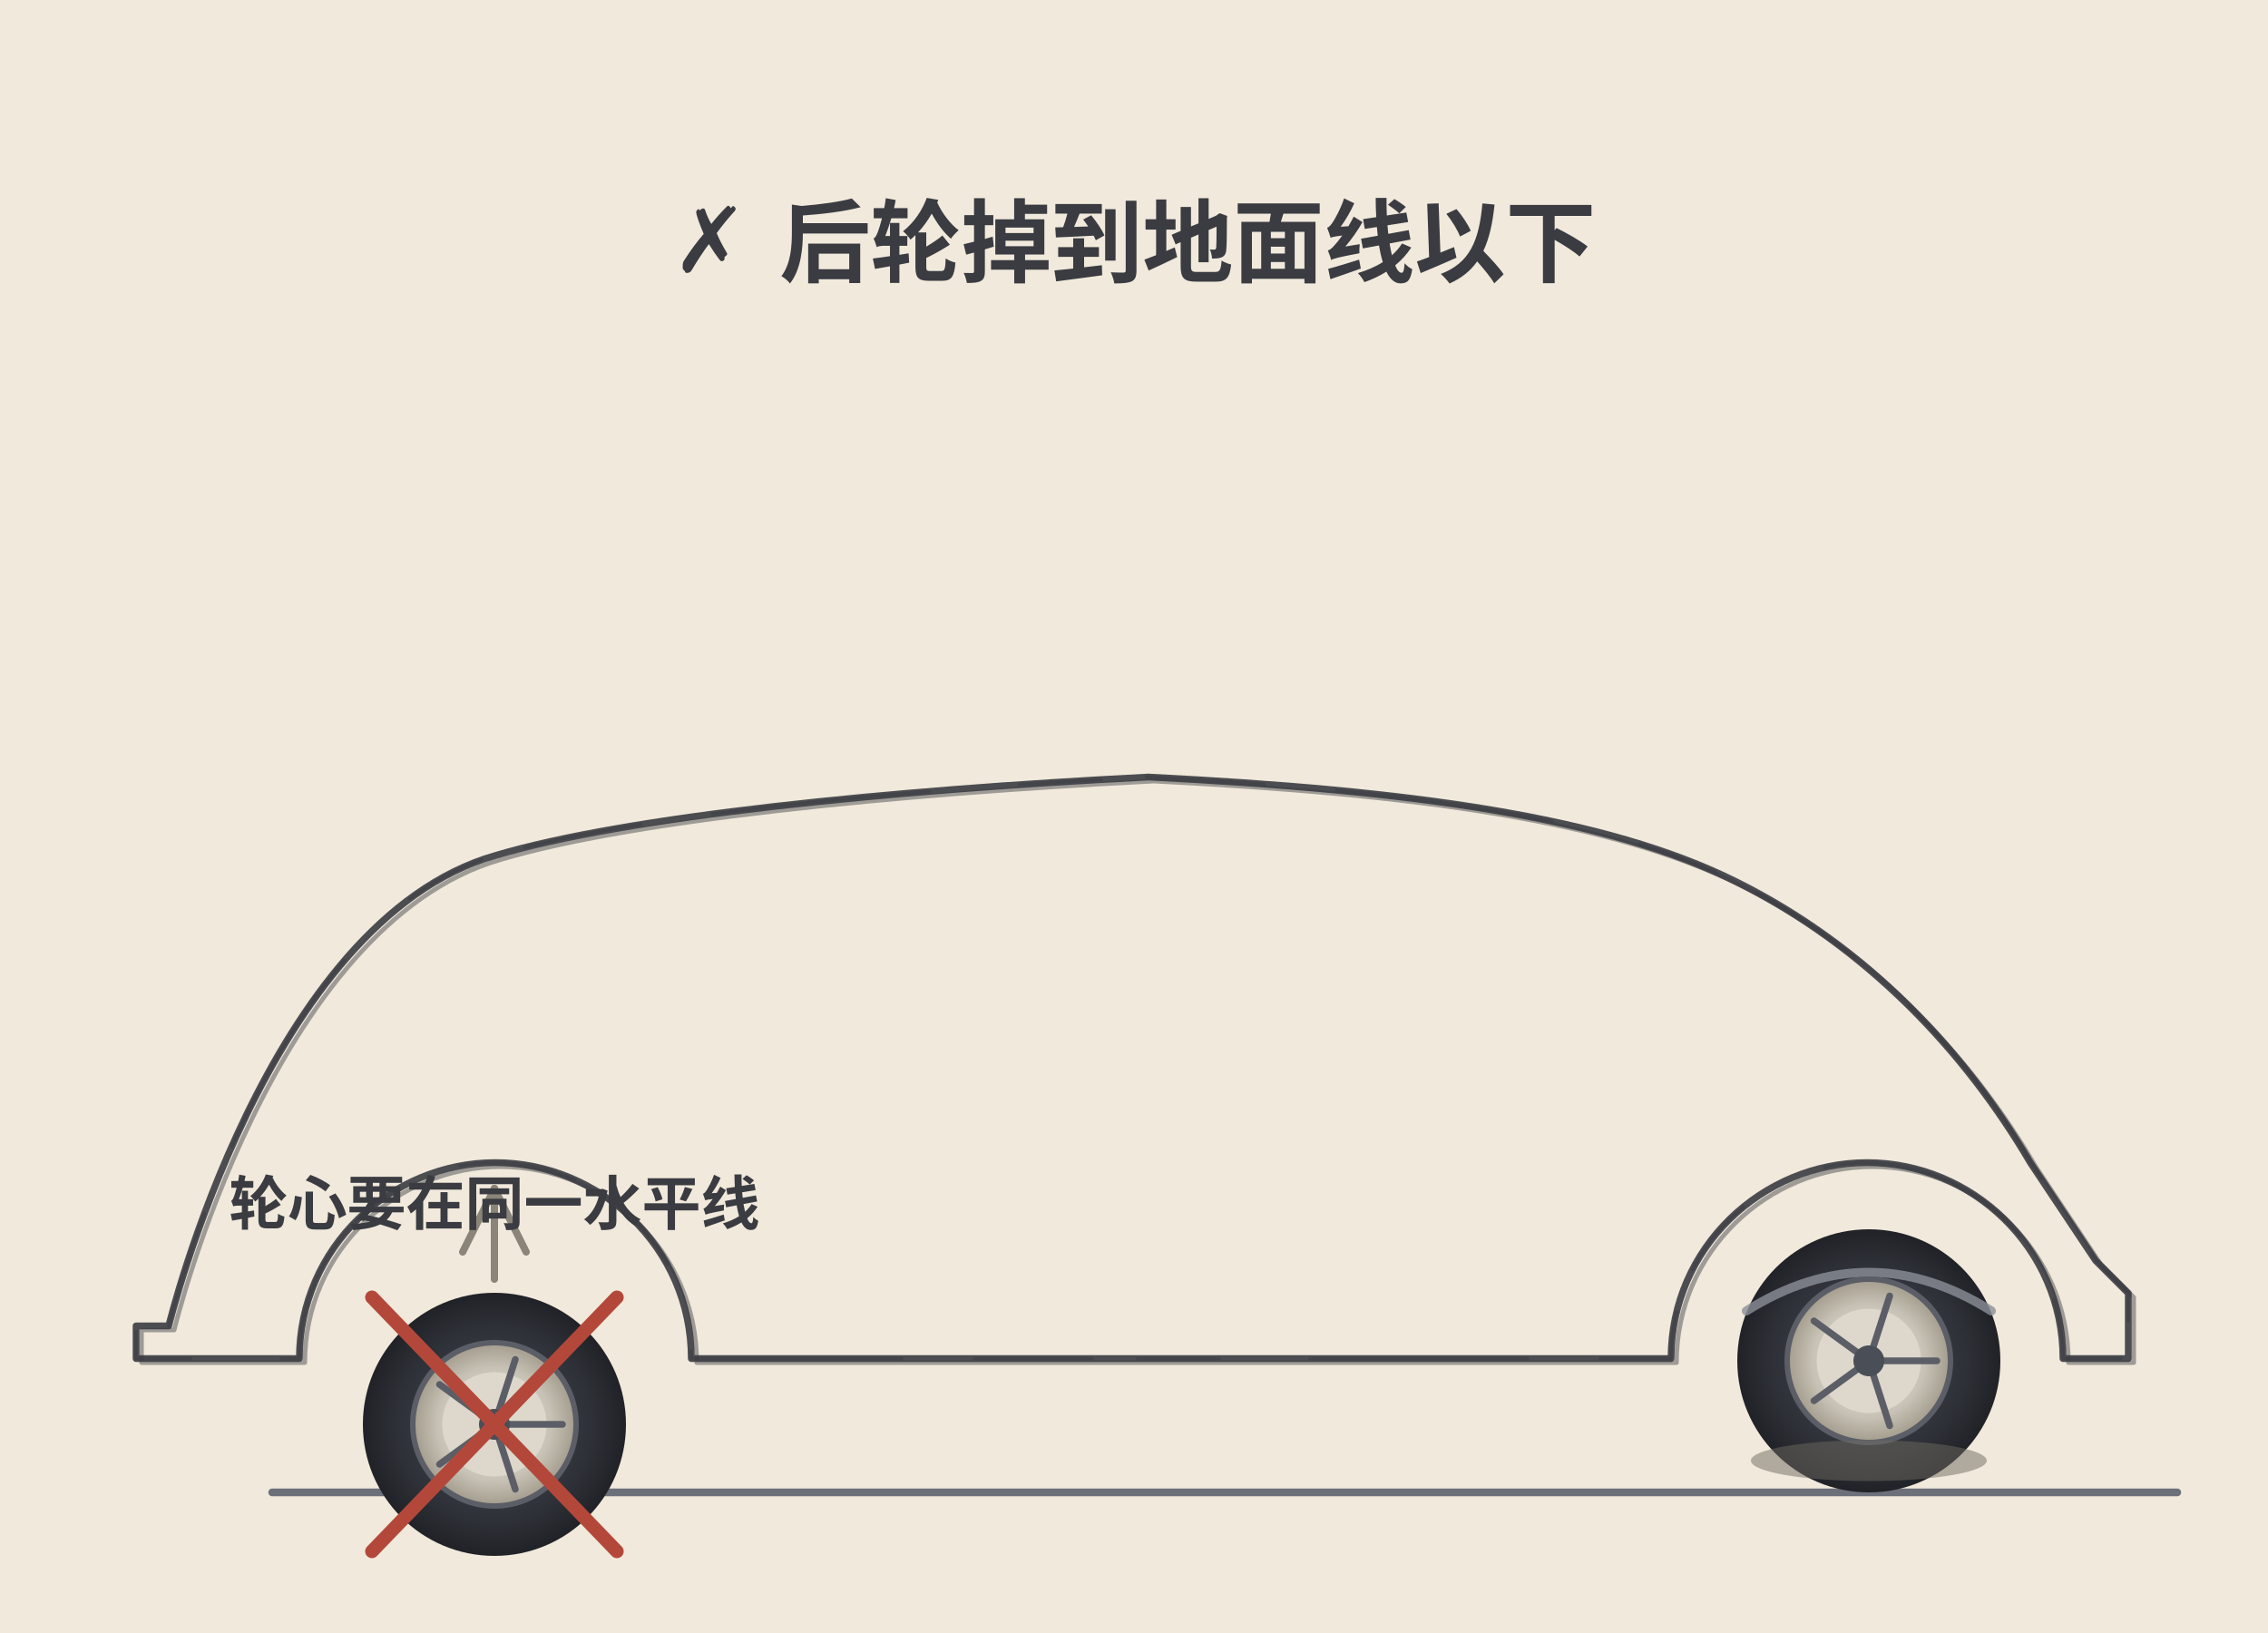
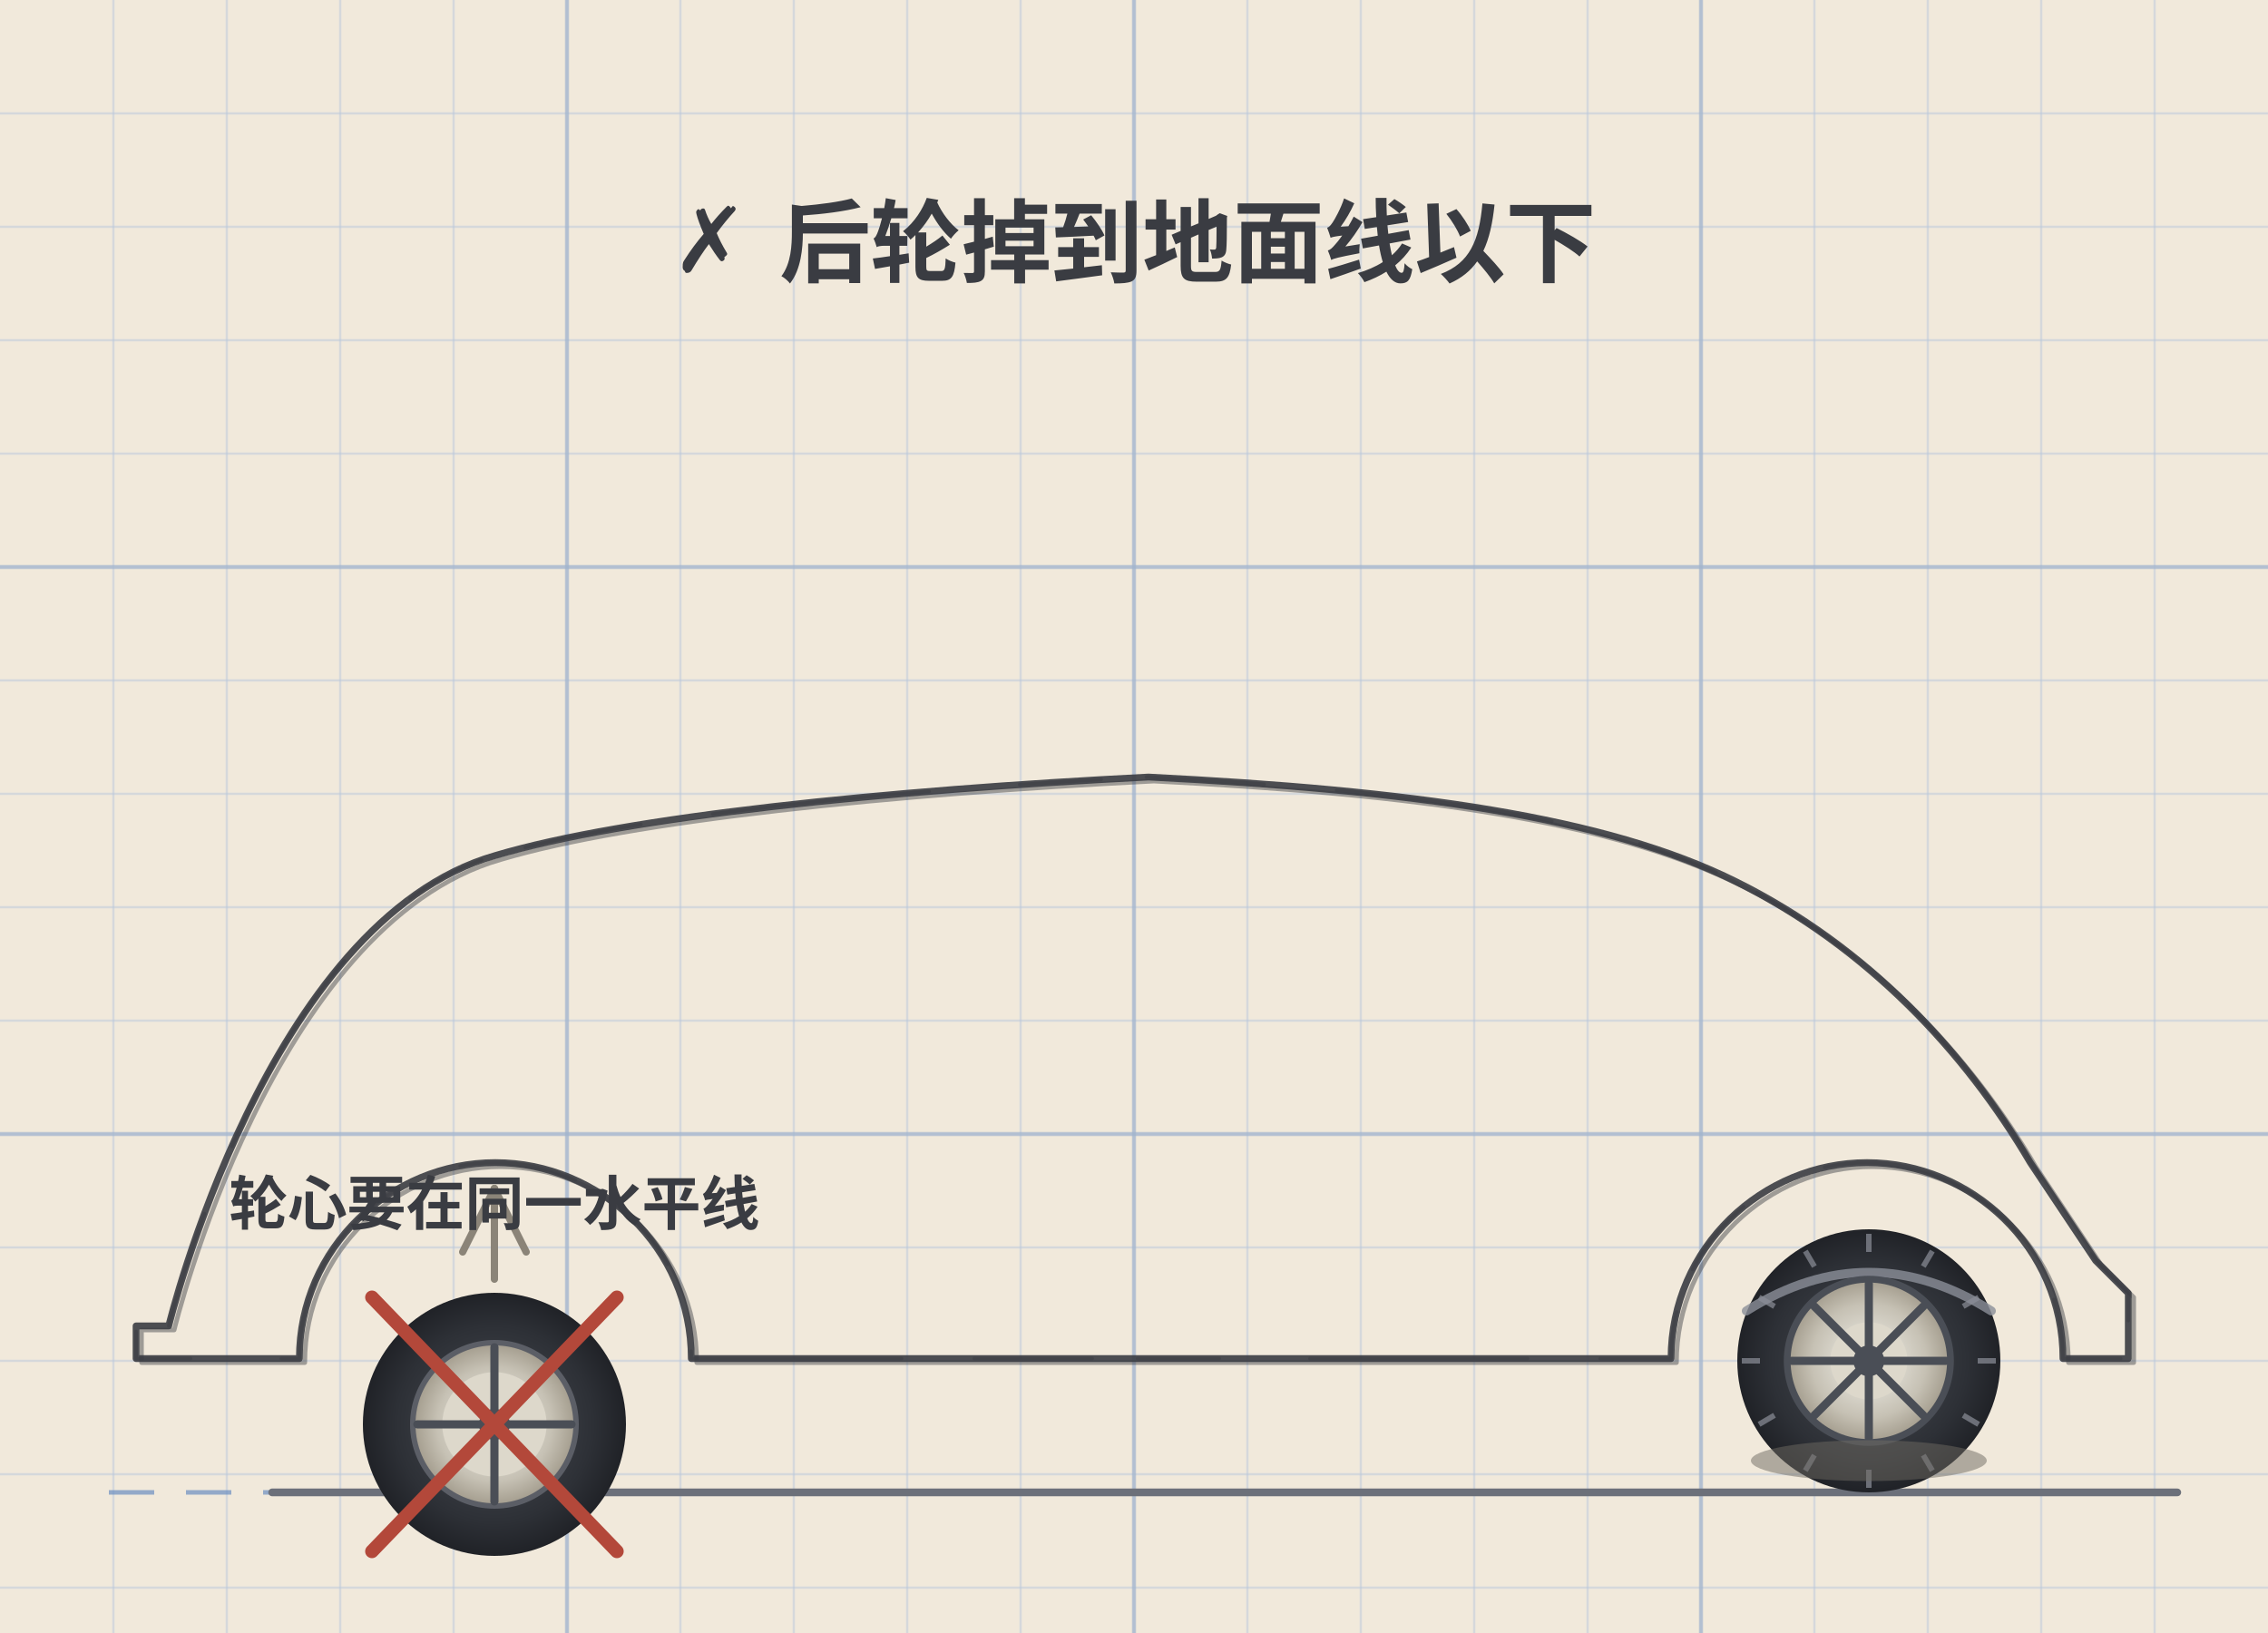
<svg xmlns="http://www.w3.org/2000/svg" viewBox="0 0 500 360" role="img">
  <defs>
    <linearGradient id="gBody" x1="0" y1="0" x2="0" y2="1">
      <stop offset="0%" stop-color="#FBF9F3" />
      <stop offset="18%" stop-color="#E9E4D8" />
      <stop offset="55%" stop-color="#C9C2B2" />
      <stop offset="100%" stop-color="#9C9484" />
    </linearGradient>
    <linearGradient id="gGlass" x1="0" y1="0" x2="0" y2="1">
      <stop offset="0%" stop-color="#55585F" />
      <stop offset="100%" stop-color="#7B7F88" />
    </linearGradient>
    <radialGradient id="gTire" cx="0.5" cy="0.5" r="0.5">
      <stop offset="0%" stop-color="#4A4E55" />
      <stop offset="75%" stop-color="#2D3036" />
      <stop offset="100%" stop-color="#202227" />
    </radialGradient>
    <radialGradient id="gRim" cx="0.5" cy="0.5" r="0.5">
      <stop offset="0%" stop-color="#F3F2EC" />
      <stop offset="70%" stop-color="#C6C1B4" />
      <stop offset="100%" stop-color="#A39C8D" />
    </radialGradient>
    <radialGradient id="gGround" cx="0.5" cy="0.5" r="0.5">
      <stop offset="0%" stop-color="#8A8478" stop-opacity="0.34" />
      <stop offset="100%" stop-color="#8A8478" stop-opacity="0" />
    </radialGradient>
    <radialGradient id="gMetal" cx="0.5" cy="0.36" r="0.66">
      <stop offset="0%" stop-color="#FDFCF8" />
      <stop offset="24%" stop-color="#D4CFC2" />
      <stop offset="48%" stop-color="#8B8478" />
      <stop offset="66%" stop-color="#3A3C42" />
      <stop offset="82%" stop-color="#B9B3A6" />
      <stop offset="100%" stop-color="#6E6A61" />
    </radialGradient>
    <radialGradient id="gMatte" cx="0.5" cy="0.42" r="0.62">
      <stop offset="0%" stop-color="#EFEDE6" />
      <stop offset="55%" stop-color="#B9B4A8" />
      <stop offset="100%" stop-color="#7D786E" />
    </radialGradient>
    <radialGradient id="gGlassBall" cx="0.36" cy="0.32" r="0.7">
      <stop offset="0%" stop-color="#FBF9F3" stop-opacity="0.2" />
      <stop offset="55%" stop-color="#7B7F88" stop-opacity="0.1" />
      <stop offset="100%" stop-color="#3A3C42" stop-opacity="0.38" />
    </radialGradient>
    <linearGradient id="gTonePaper" x1="0" y1="0" x2="0" y2="1">
      <stop offset="0%" stop-color="#D6D0C2" />
      <stop offset="100%" stop-color="#BCB5A5" />
    </linearGradient>
    <linearGradient id="gScreen" x1="0" y1="0" x2="0" y2="1">
      <stop offset="0%" stop-color="#41444C" />
      <stop offset="100%" stop-color="#22242A" />
    </linearGradient>
  </defs>
  <rect x="0" y="0" width="500" height="360" fill="#F1E9DB" />
+   <line x1="25" y1="0" x2="25" y2="360" stroke="#B9C8DC" stroke-width="0.5" opacity="0.5" />
+   <line x1="50" y1="0" x2="50" y2="360" stroke="#B9C8DC" stroke-width="0.5" opacity="0.5" />
+   <line x1="75" y1="0" x2="75" y2="360" stroke="#B9C8DC" stroke-width="0.5" opacity="0.5" />
+   <line x1="100" y1="0" x2="100" y2="360" stroke="#B9C8DC" stroke-width="0.5" opacity="0.5" />
+   <line x1="125" y1="0" x2="125" y2="360" stroke="#B9C8DC" stroke-width="0.5" opacity="0.5" />
+   <line x1="150" y1="0" x2="150" y2="360" stroke="#B9C8DC" stroke-width="0.5" opacity="0.5" />
+   <line x1="175" y1="0" x2="175" y2="360" stroke="#B9C8DC" stroke-width="0.5" opacity="0.5" />
+   <line x1="200" y1="0" x2="200" y2="360" stroke="#B9C8DC" stroke-width="0.5" opacity="0.5" />
+   <line x1="225" y1="0" x2="225" y2="360" stroke="#B9C8DC" stroke-width="0.5" opacity="0.5" />
+   <line x1="250" y1="0" x2="250" y2="360" stroke="#B9C8DC" stroke-width="0.5" opacity="0.5" />
+   <line x1="275" y1="0" x2="275" y2="360" stroke="#B9C8DC" stroke-width="0.5" opacity="0.5" />
+   <line x1="300" y1="0" x2="300" y2="360" stroke="#B9C8DC" stroke-width="0.5" opacity="0.5" />
+   <line x1="325" y1="0" x2="325" y2="360" stroke="#B9C8DC" stroke-width="0.5" opacity="0.5" />
+   <line x1="350" y1="0" x2="350" y2="360" stroke="#B9C8DC" stroke-width="0.5" opacity="0.5" />
+   <line x1="375" y1="0" x2="375" y2="360" stroke="#B9C8DC" stroke-width="0.5" opacity="0.5" />
+   <line x1="400" y1="0" x2="400" y2="360" stroke="#B9C8DC" stroke-width="0.5" opacity="0.5" />
+   <line x1="425" y1="0" x2="425" y2="360" stroke="#B9C8DC" stroke-width="0.5" opacity="0.5" />
+   <line x1="450" y1="0" x2="450" y2="360" stroke="#B9C8DC" stroke-width="0.5" opacity="0.5" />
+   <line x1="475" y1="0" x2="475" y2="360" stroke="#B9C8DC" stroke-width="0.5" opacity="0.5" />
+   <line x1="0" y1="25" x2="500" y2="25" stroke="#B9C8DC" stroke-width="0.5" opacity="0.5" />
+   <line x1="0" y1="50" x2="500" y2="50" stroke="#B9C8DC" stroke-width="0.5" opacity="0.5" />
+   <line x1="0" y1="75" x2="500" y2="75" stroke="#B9C8DC" stroke-width="0.5" opacity="0.5" />
+   <line x1="0" y1="100" x2="500" y2="100" stroke="#B9C8DC" stroke-width="0.5" opacity="0.5" />
+   <line x1="0" y1="125" x2="500" y2="125" stroke="#B9C8DC" stroke-width="0.5" opacity="0.5" />
+   <line x1="0" y1="150" x2="500" y2="150" stroke="#B9C8DC" stroke-width="0.5" opacity="0.5" />
+   <line x1="0" y1="175" x2="500" y2="175" stroke="#B9C8DC" stroke-width="0.5" opacity="0.5" />
+   <line x1="0" y1="200" x2="500" y2="200" stroke="#B9C8DC" stroke-width="0.5" opacity="0.5" />
+   <line x1="0" y1="225" x2="500" y2="225" stroke="#B9C8DC" stroke-width="0.5" opacity="0.5" />
+   <line x1="0" y1="250" x2="500" y2="250" stroke="#B9C8DC" stroke-width="0.5" opacity="0.5" />
+   <line x1="0" y1="275" x2="500" y2="275" stroke="#B9C8DC" stroke-width="0.5" opacity="0.5" />
+   <line x1="0" y1="300" x2="500" y2="300" stroke="#B9C8DC" stroke-width="0.5" opacity="0.5" />
+   <line x1="0" y1="325" x2="500" y2="325" stroke="#B9C8DC" stroke-width="0.5" opacity="0.5" />
+   <line x1="0" y1="350" x2="500" y2="350" stroke="#B9C8DC" stroke-width="0.5" opacity="0.5" />
+   <line x1="125" y1="0" x2="125" y2="360" stroke="#9FB2CC" stroke-width="0.9" opacity="0.65" />
+   <line x1="250" y1="0" x2="250" y2="360" stroke="#9FB2CC" stroke-width="0.9" opacity="0.65" />
+   <line x1="375" y1="0" x2="375" y2="360" stroke="#9FB2CC" stroke-width="0.9" opacity="0.65" />
+   <line x1="0" y1="125" x2="500" y2="125" stroke="#9FB2CC" stroke-width="0.9" opacity="0.65" />
+   <line x1="0" y1="250" x2="500" y2="250" stroke="#9FB2CC" stroke-width="0.9" opacity="0.65" />
+   <line x1="24" y1="329" x2="476" y2="329" stroke="#6B8FC2" stroke-width="1.0" stroke-dasharray="10 7" opacity="0.7" />
  <line x1="60" y1="329" x2="480" y2="329" stroke="#6C707A" stroke-width="1.7" stroke-linecap="round" stroke-linejoin="round" />
  <path d="M37.2 292.3 C37.2 292.3 58.8 203.0 109.2 188.6 C138.0 180.0 195.6 174.2 253.2 171.3 C310.8 174.2 354.0 180.0 382.8 194.4 C411.6 208.7 433.2 231.8 447.6 256.3 L462.0 277.9 L469.2 285.1 L469.2 299.5 L454.8 299.5 C454.8 275.0 434.6 256.3 411.6 256.3 C388.6 256.3 368.4 275.0 368.4 299.5 L152.4 299.5 C152.4 275.0 132.2 256.3 109.2 256.3 C86.2 256.3 66.0 275.0 66.0 299.5 L30.0 299.5 L30.0 292.3 Z" stroke="#3A3C42" stroke-width="1.5" stroke-linecap="round" stroke-linejoin="round" fill="none" opacity="0.9" />
  <path d="M37.2 292.3 C37.2 292.3 58.8 203.0 109.2 188.6 C138.0 180.0 195.6 174.2 253.2 171.3 C310.8 174.2 354.0 180.0 382.8 194.4 C411.6 208.7 433.2 231.8 447.6 256.3 L462.0 277.9 L469.2 285.1 L469.2 299.5 L454.8 299.5 C454.8 275.0 434.6 256.3 411.6 256.3 C388.6 256.3 368.4 275.0 368.4 299.5 L152.4 299.5 C152.4 275.0 132.2 256.3 109.2 256.3 C86.2 256.3 66.0 275.0 66.0 299.5 L30.0 299.5 L30.0 292.3 Z" stroke="#3A3C42" stroke-width="1" stroke-linecap="round" stroke-linejoin="round" fill="none" opacity="0.45" transform="translate(1.2 0.9)" />
  <path d="M37.2 292.3 C37.2 292.3 58.8 203.0 109.2 188.6 C138.0 180.0 195.6 174.2 253.2 171.3 C310.8 174.2 354.0 180.0 382.8 194.4 C411.6 208.7 433.2 231.8 447.6 256.3 L462.0 277.9 L469.2 285.1 L469.2 299.5 L454.8 299.5 C454.8 275.0 434.6 256.3 411.6 256.3 C388.6 256.3 368.4 275.0 368.4 299.5 L152.4 299.5 C152.4 275.0 132.2 256.3 109.2 256.3 C86.2 256.3 66.0 275.0 66.0 299.5 L30.0 299.5 L30.0 292.3 Z" stroke="#3A3C42" stroke-width="0.8" stroke-linecap="round" stroke-linejoin="round" fill="none" stroke-dasharray="26 16 48 20 18 10" opacity="0.5" />
  <circle cx="412" cy="300" r="29" fill="url(#gTire)" />
+   <line x1="436.0" y1="300.0" x2="440.0" y2="300.0" stroke="#8B8F98" stroke-width="1.2" opacity="0.7" />
+   <line x1="432.8" y1="312.0" x2="436.2" y2="314.0" stroke="#8B8F98" stroke-width="1.2" opacity="0.7" />
+   <line x1="424.0" y1="320.8" x2="426.0" y2="324.2" stroke="#8B8F98" stroke-width="1.2" opacity="0.7" />
+   <line x1="412.0" y1="324.0" x2="412.0" y2="328.0" stroke="#8B8F98" stroke-width="1.2" opacity="0.7" />
+   <line x1="400.0" y1="320.8" x2="398.0" y2="324.2" stroke="#8B8F98" stroke-width="1.2" opacity="0.7" />
+   <line x1="391.2" y1="312.0" x2="387.8" y2="314.0" stroke="#8B8F98" stroke-width="1.2" opacity="0.7" />
+   <line x1="388.0" y1="300.0" x2="384.0" y2="300.0" stroke="#8B8F98" stroke-width="1.2" opacity="0.7" />
+   <line x1="391.2" y1="288.0" x2="387.8" y2="286.0" stroke="#8B8F98" stroke-width="1.2" opacity="0.7" />
+   <line x1="400.0" y1="279.2" x2="398.0" y2="275.8" stroke="#8B8F98" stroke-width="1.2" opacity="0.7" />
+   <line x1="412.0" y1="276.0" x2="412.0" y2="272.0" stroke="#8B8F98" stroke-width="1.2" opacity="0.7" />
+   <line x1="424.0" y1="279.2" x2="426.0" y2="275.8" stroke="#8B8F98" stroke-width="1.2" opacity="0.7" />
+   <line x1="432.8" y1="288.0" x2="436.2" y2="286.0" stroke="#8B8F98" stroke-width="1.2" opacity="0.7" />
  <path d="M385 289 Q412 272 439 289" stroke="#8B8F98" stroke-width="2.0" fill="none" stroke-linecap="round" opacity="0.8" />
-   <circle cx="412" cy="300" r="18" fill="url(#gRim)" stroke="#5B5E66" stroke-width="1.2" />
-   <circle cx="412" cy="300" r="11.5" fill="#DDD8CB" />
-   <line x1="412" y1="300" x2="427.0" y2="300.0" stroke="#5B5E66" stroke-width="1.5" stroke-linecap="round" />
-   <line x1="412" y1="300" x2="416.6" y2="314.3" stroke="#5B5E66" stroke-width="1.5" stroke-linecap="round" />
-   <line x1="412" y1="300" x2="399.9" y2="308.8" stroke="#5B5E66" stroke-width="1.5" stroke-linecap="round" />
-   <line x1="412" y1="300" x2="399.9" y2="291.2" stroke="#5B5E66" stroke-width="1.5" stroke-linecap="round" />
-   <line x1="412" y1="300" x2="416.6" y2="285.7" stroke="#5B5E66" stroke-width="1.5" stroke-linecap="round" />
+   <circle cx="412" cy="300" r="18" fill="url(#gRim)" stroke="#4A4E56" stroke-width="1.5" />
+   <circle cx="412" cy="300" r="8.5" fill="#DDD8CB" />
+   <line x1="412" y1="300" x2="429.0" y2="300.0" stroke="#4A4E56" stroke-width="1.8" stroke-linecap="round" />
+   <line x1="412" y1="300" x2="424.0" y2="312.0" stroke="#4A4E56" stroke-width="1.8" stroke-linecap="round" />
+   <line x1="412" y1="300" x2="412.0" y2="317.0" stroke="#4A4E56" stroke-width="1.8" stroke-linecap="round" />
+   <line x1="412" y1="300" x2="400.0" y2="312.0" stroke="#4A4E56" stroke-width="1.8" stroke-linecap="round" />
+   <line x1="412" y1="300" x2="395.0" y2="300.0" stroke="#4A4E56" stroke-width="1.8" stroke-linecap="round" />
+   <line x1="412" y1="300" x2="400.0" y2="288.0" stroke="#4A4E56" stroke-width="1.8" stroke-linecap="round" />
+   <line x1="412" y1="300" x2="412.0" y2="283.0" stroke="#4A4E56" stroke-width="1.8" stroke-linecap="round" />
+   <line x1="412" y1="300" x2="424.0" y2="288.0" stroke="#4A4E56" stroke-width="1.8" stroke-linecap="round" />
  <circle cx="412" cy="300" r="3.4" fill="#4A4E56" />
  <ellipse cx="412" cy="322" rx="26" ry="4.5" fill="#6E6A61" opacity="0.5" />
  <circle cx="109" cy="314" r="29" fill="url(#gTire)" />
  <circle cx="109" cy="314" r="18" fill="url(#gRim)" stroke="#5B5E66" stroke-width="1.2" />
  <circle cx="109" cy="314" r="11.5" fill="#DDD8CB" />
-   <line x1="109" y1="314" x2="124.0" y2="314.0" stroke="#5B5E66" stroke-width="1.5" stroke-linecap="round" />
-   <line x1="109" y1="314" x2="113.6" y2="328.3" stroke="#5B5E66" stroke-width="1.5" stroke-linecap="round" />
-   <line x1="109" y1="314" x2="96.9" y2="322.8" stroke="#5B5E66" stroke-width="1.5" stroke-linecap="round" />
-   <line x1="109" y1="314" x2="96.9" y2="305.2" stroke="#5B5E66" stroke-width="1.5" stroke-linecap="round" />
-   <line x1="109" y1="314" x2="113.6" y2="299.7" stroke="#5B5E66" stroke-width="1.5" stroke-linecap="round" />
+   <line x1="109" y1="314" x2="126.0" y2="314.0" stroke="#4A4E56" stroke-width="1.8" stroke-linecap="round" />
+   <line x1="109" y1="314" x2="121.0" y2="326.0" stroke="#4A4E56" stroke-width="1.8" stroke-linecap="round" />
+   <line x1="109" y1="314" x2="109.0" y2="331.0" stroke="#4A4E56" stroke-width="1.8" stroke-linecap="round" />
+   <line x1="109" y1="314" x2="97.0" y2="326.0" stroke="#4A4E56" stroke-width="1.8" stroke-linecap="round" />
+   <line x1="109" y1="314" x2="92.0" y2="314.0" stroke="#4A4E56" stroke-width="1.8" stroke-linecap="round" />
+   <line x1="109" y1="314" x2="97.0" y2="302.0" stroke="#4A4E56" stroke-width="1.8" stroke-linecap="round" />
+   <line x1="109" y1="314" x2="109.0" y2="297.0" stroke="#4A4E56" stroke-width="1.8" stroke-linecap="round" />
+   <line x1="109" y1="314" x2="121.0" y2="302.0" stroke="#4A4E56" stroke-width="1.8" stroke-linecap="round" />
  <circle cx="109" cy="314" r="3.4" fill="#4A4E56" />
  <path d="M82 342 L136 286" stroke="#B3483A" stroke-width="3" stroke-linecap="round" stroke-linejoin="round" fill="none" />
  <path d="M136 342 L82 286" stroke="#B3483A" stroke-width="3" stroke-linecap="round" stroke-linejoin="round" fill="none" />
  <line x1="109" y1="282" x2="109" y2="262" stroke="#8B8478" stroke-width="1.6" stroke-linecap="round" stroke-linejoin="round" />
  <line x1="116.0" y1="276.0" x2="109" y2="262" stroke="#8B8478" stroke-width="1.6" stroke-linecap="round" stroke-linejoin="round" />
  <line x1="102.0" y1="276.0" x2="109" y2="262" stroke="#8B8478" stroke-width="1.6" stroke-linecap="round" stroke-linejoin="round" />
  <text x="250" y="60" text-anchor="middle" font-size="20" font-family="'Microsoft YaHei', sans-serif" font-weight="600" fill="#3A3C42">✗ 后轮掉到地面线以下</text>
  <text x="109" y="270" text-anchor="middle" font-size="13" font-family="'Microsoft YaHei', sans-serif" font-weight="600" fill="#3A3C42">轮心要在同一水平线</text>
</svg>
